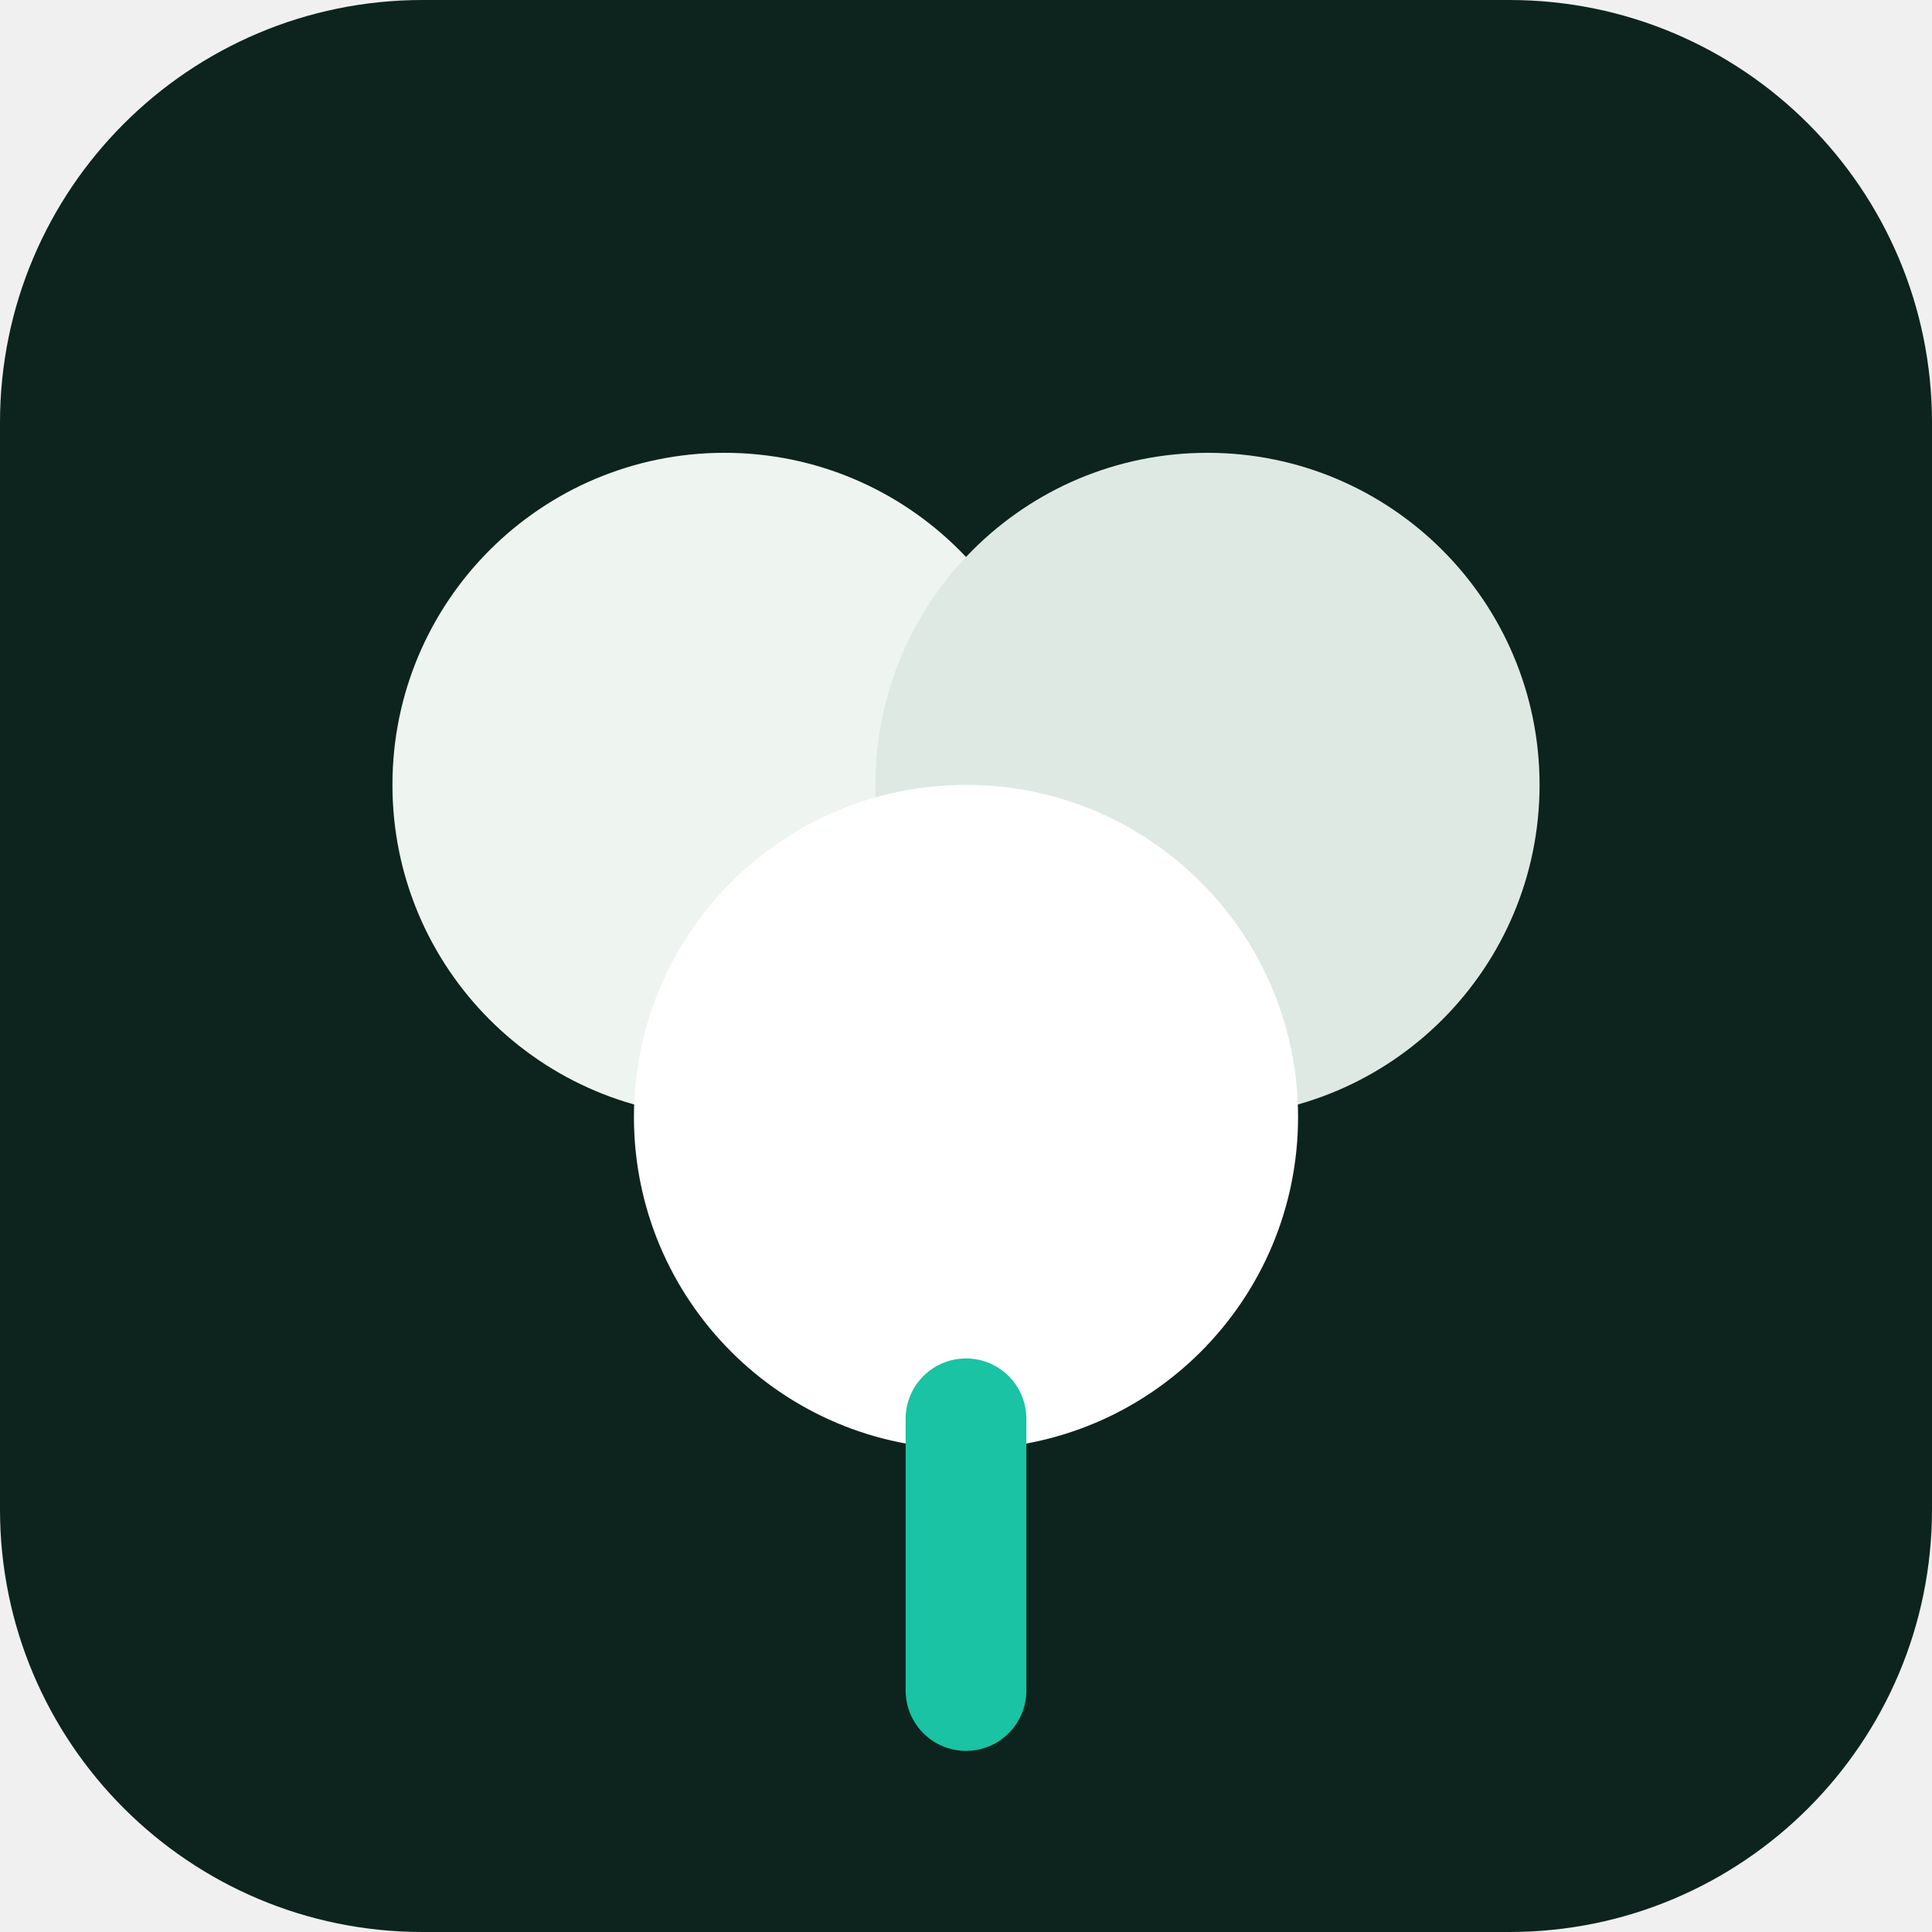
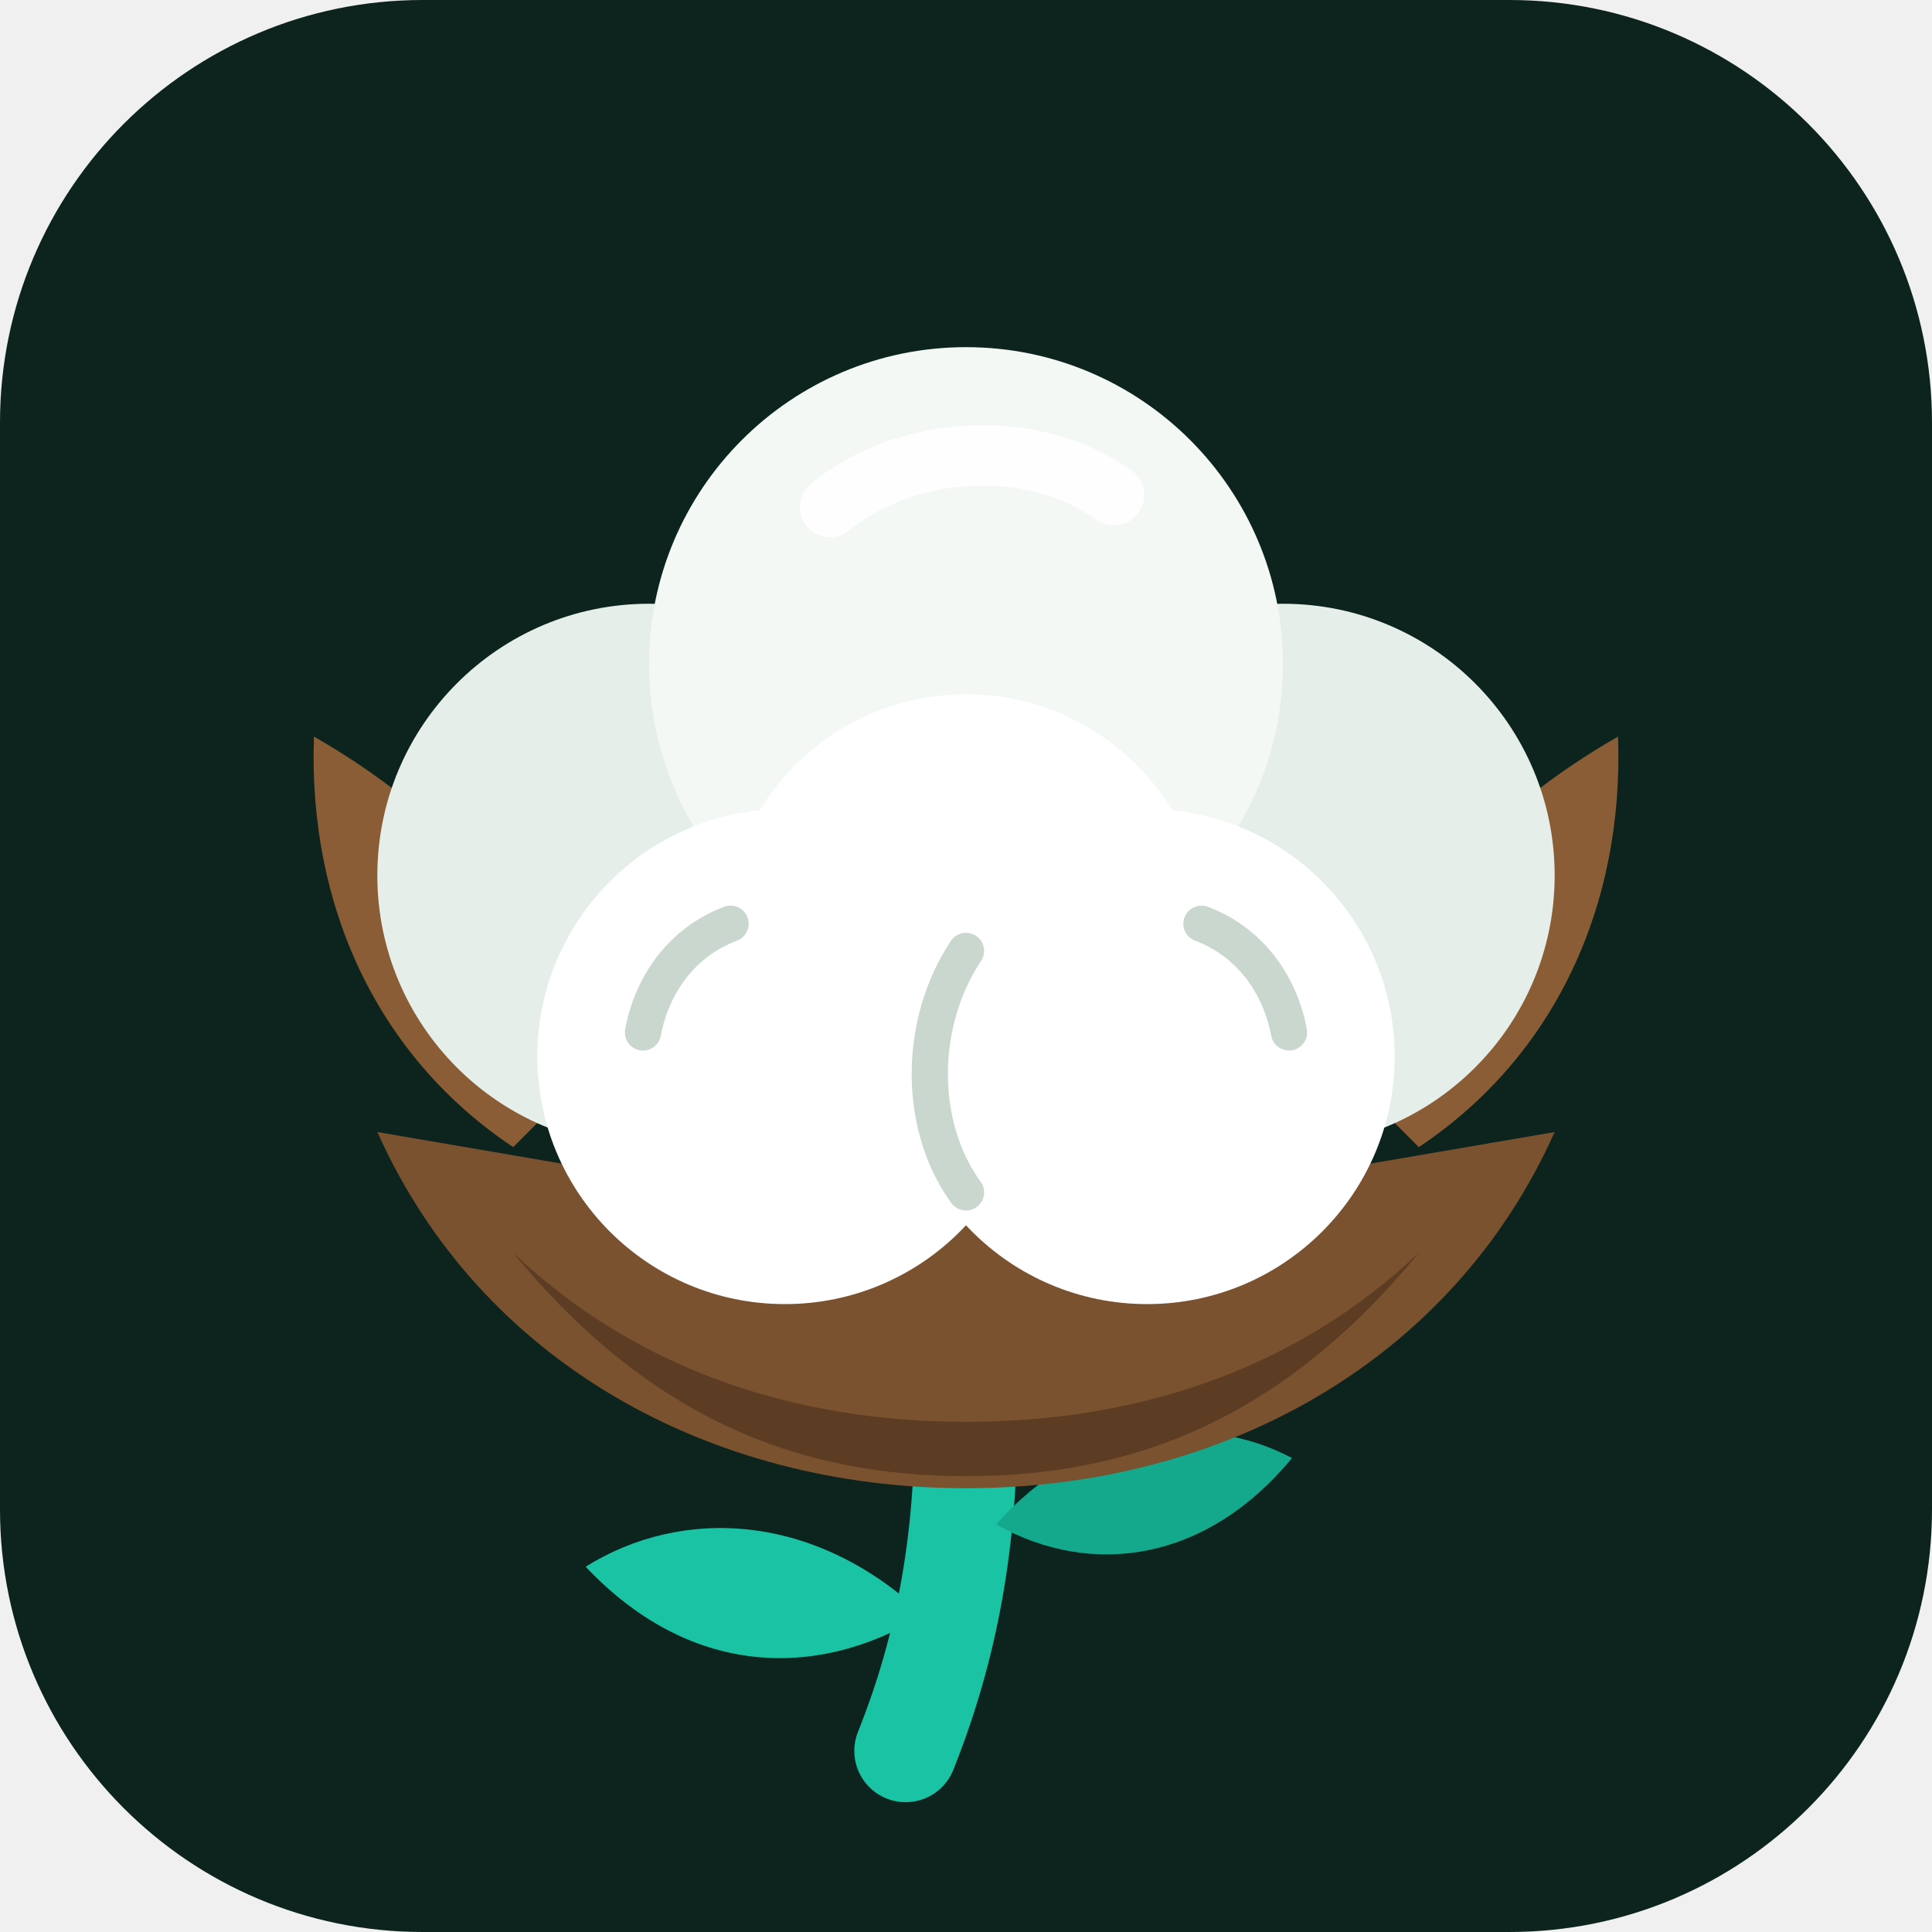
<svg xmlns="http://www.w3.org/2000/svg" viewBox="0 0 64 64">
  <rect width="64" height="64" rx="14" fill="#0c241d" />
-   <circle cx="24" cy="26" r="11" fill="#eef4ef" />
-   <circle cx="40" cy="26" r="11" fill="#dfe9e3" />
-   <circle cx="32" cy="37" r="11" fill="#fff" />
-   <path d="M32 47v9" stroke="#19c3a3" stroke-width="4" stroke-linecap="round" />
+   <path d="M32 47c0 4-.6 7.5-2 11" stroke="#19c3a3" stroke-width="3.4" fill="none" stroke-linecap="round" />
+   <path d="M30.6 53.5c-3.6-3.4-8-3.6-11.2-1.6 3.4 3.6 7.6 3.8 11.2 1.6z" fill="#19c3a3" />
+   <path d="M33 50.5c2.8-3.2 6.8-3.8 9.8-2.2-2.8 3.4-6.6 4-9.8 2.2z" fill="#14a88c" />
+   <path d="M17 38c-4.5-3-6.8-8-6.6-13.6 4.2 2.4 7.6 6 9.6 10.6z" fill="#8a5d36" />
+   <path d="M47 38c4.5-3 6.8-8 6.6-13.6-4.2 2.4-7.6 6-9.6 10.6z" fill="#8a5d36" />
+   <path d="M12.5 37.5l7 1.2-2.6-6.6 7.6 4.4L32 28.6l7.5 7.9 7.6-4.4-2.6 6.6 7-1.2c-3.4 7.6-11 11.8-19.5 11.8s-16.1-4.2-19.5-11.8z" fill="#7a5230" />
+   <path d="M17 41.5c4 3.8 9.2 5.6 15 5.6s11-1.8 15-5.6c-4.6 5.6-9.6 7.4-15 7.4s-10.4-1.8-15-7.4z" fill="#5c3c22" />
+   <circle cx="21.5" cy="29" r="9" fill="#e6eee9" />
+   <circle cx="42.5" cy="29" r="9" fill="#e6eee9" />
+   <circle cx="32" cy="22" r="10.5" fill="#f4f8f5" />
+   <circle cx="26" cy="35" r="8.2" fill="#fff" />
+   <circle cx="38" cy="35" r="8.2" fill="#fff" />
+   <circle cx="32" cy="31" r="8" fill="#fff" />
+   <path d="M27.5 16.8c2.4-2 6.6-2.4 9.4-.4" stroke="#fff" stroke-width="2" fill="none" stroke-linecap="round" opacity=".9" />
+   <path d="M32 39.5c-1.6-2.2-1.6-5.6 0-8M24.2 30.6c-1.6.6-2.6 2-2.9 3.6M39.8 30.6c1.6.6 2.6 2 2.9 3.6" stroke="#c9d7cf" stroke-width="1.2" fill="none" stroke-linecap="round" />
</svg>
